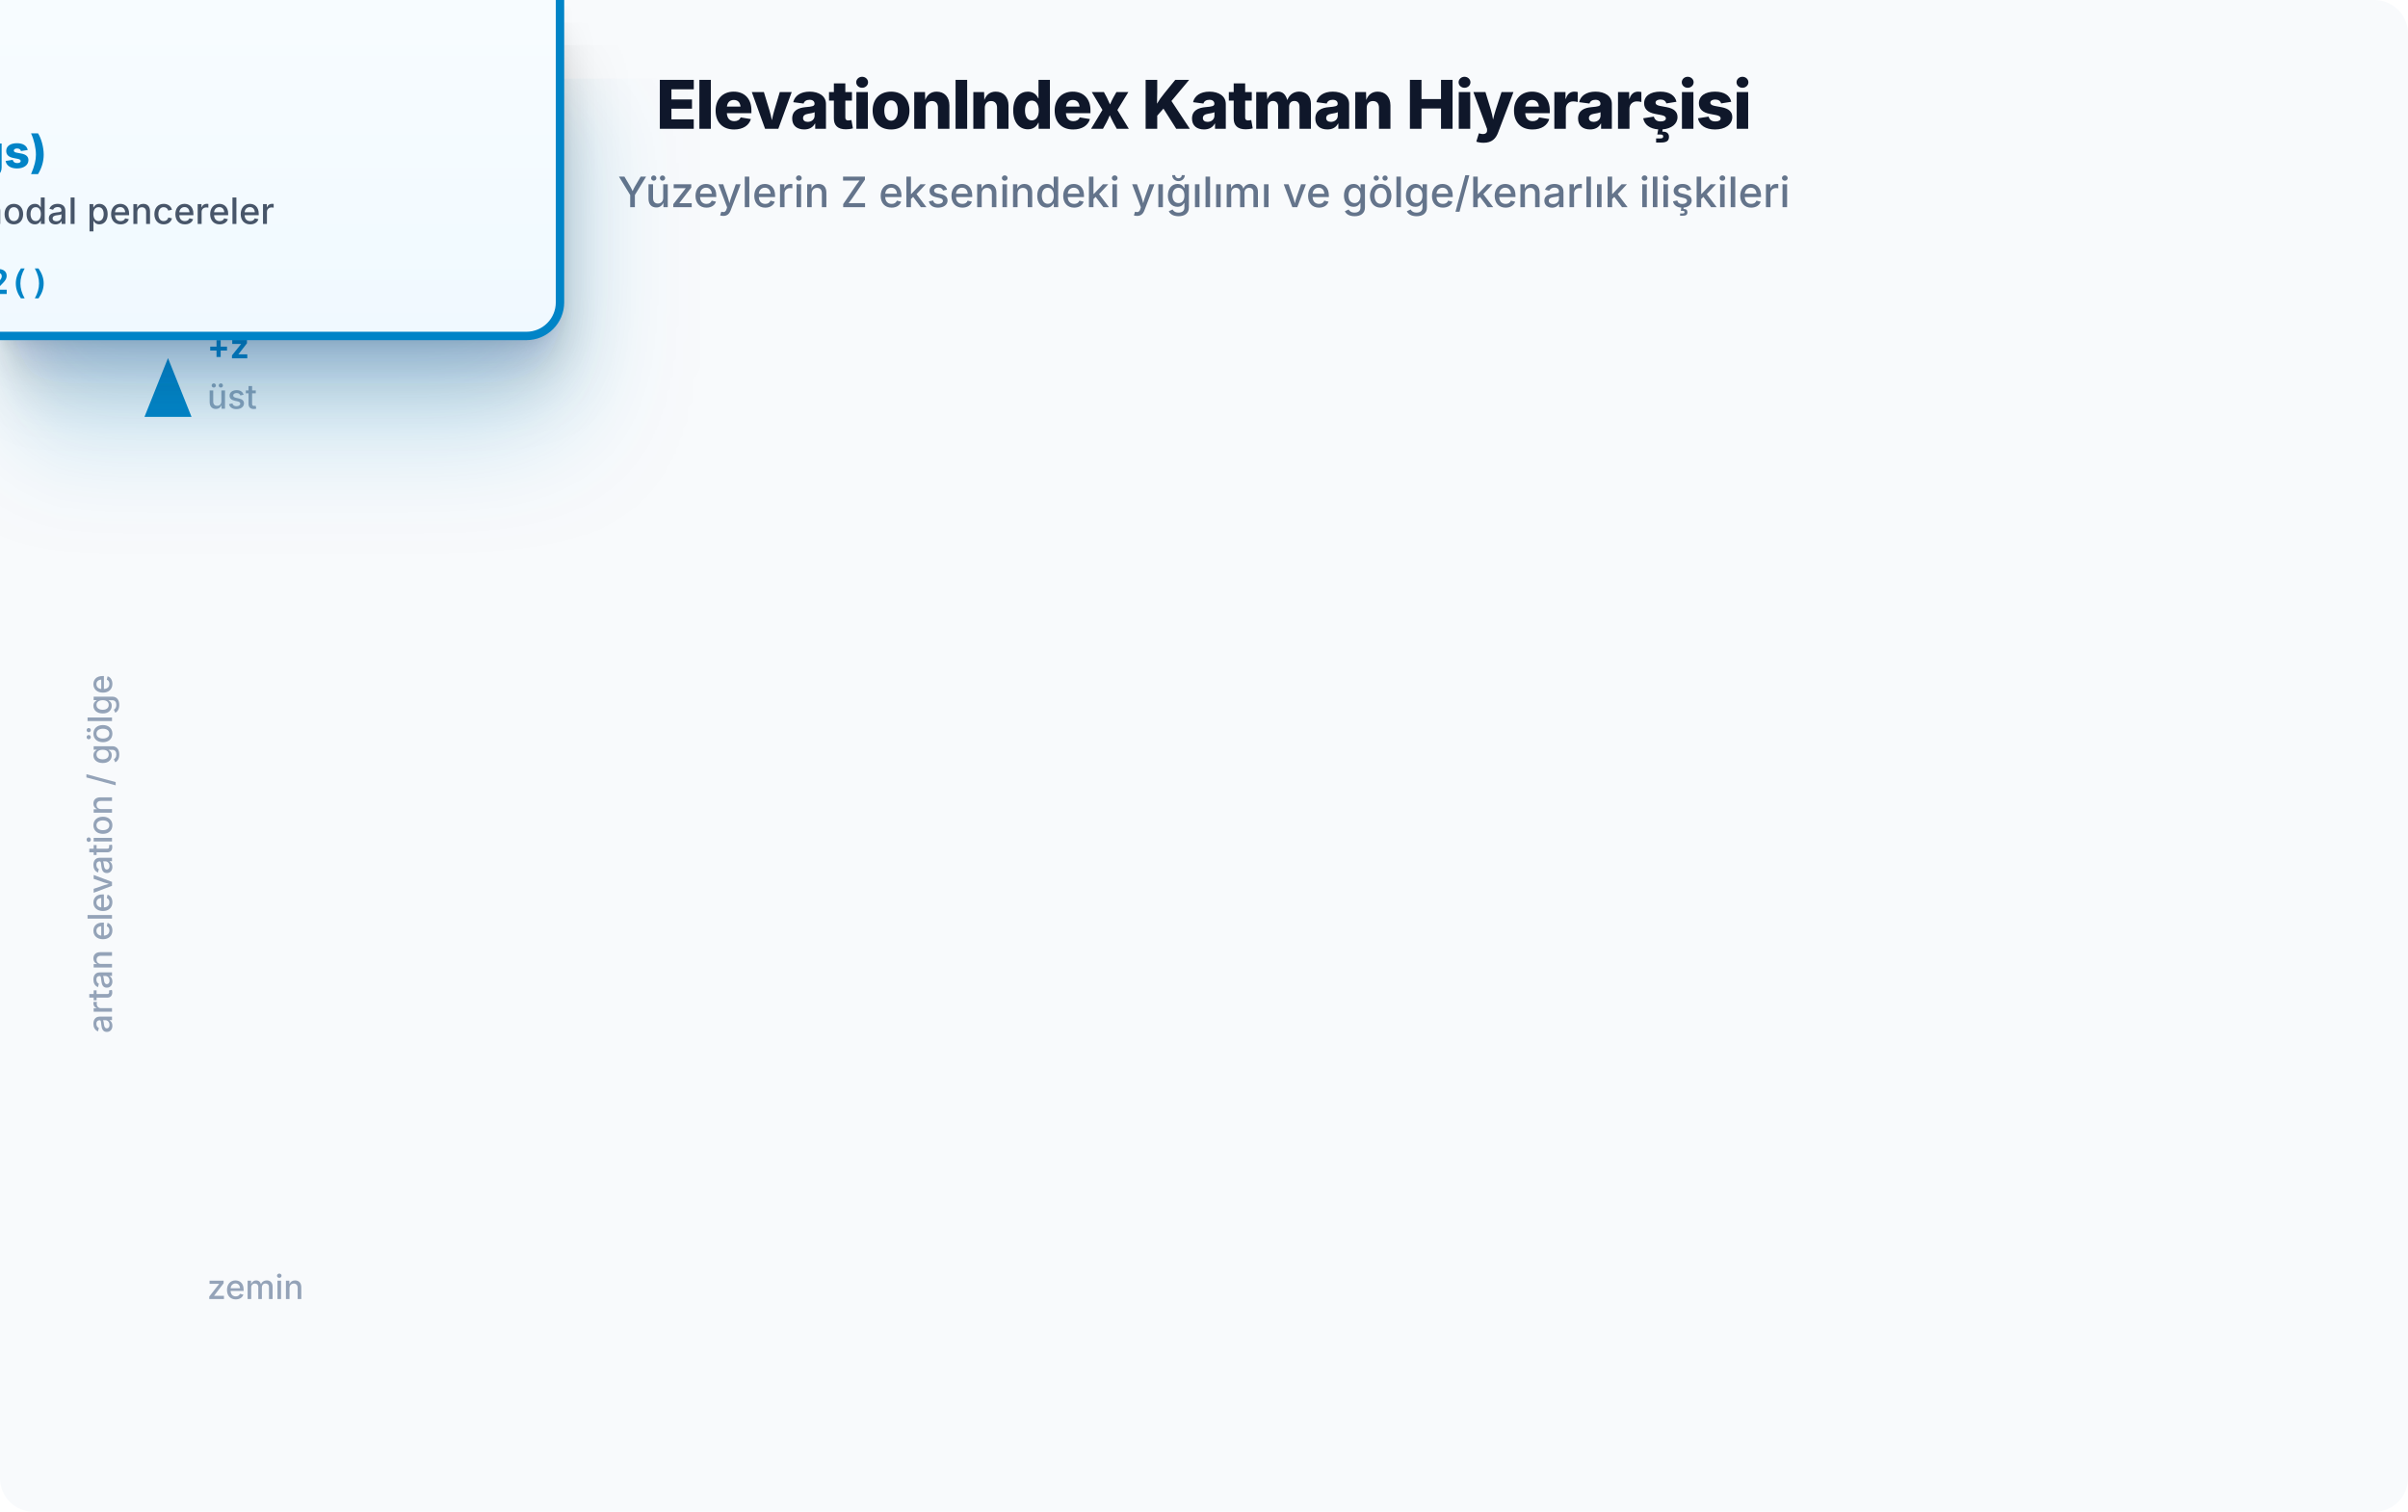
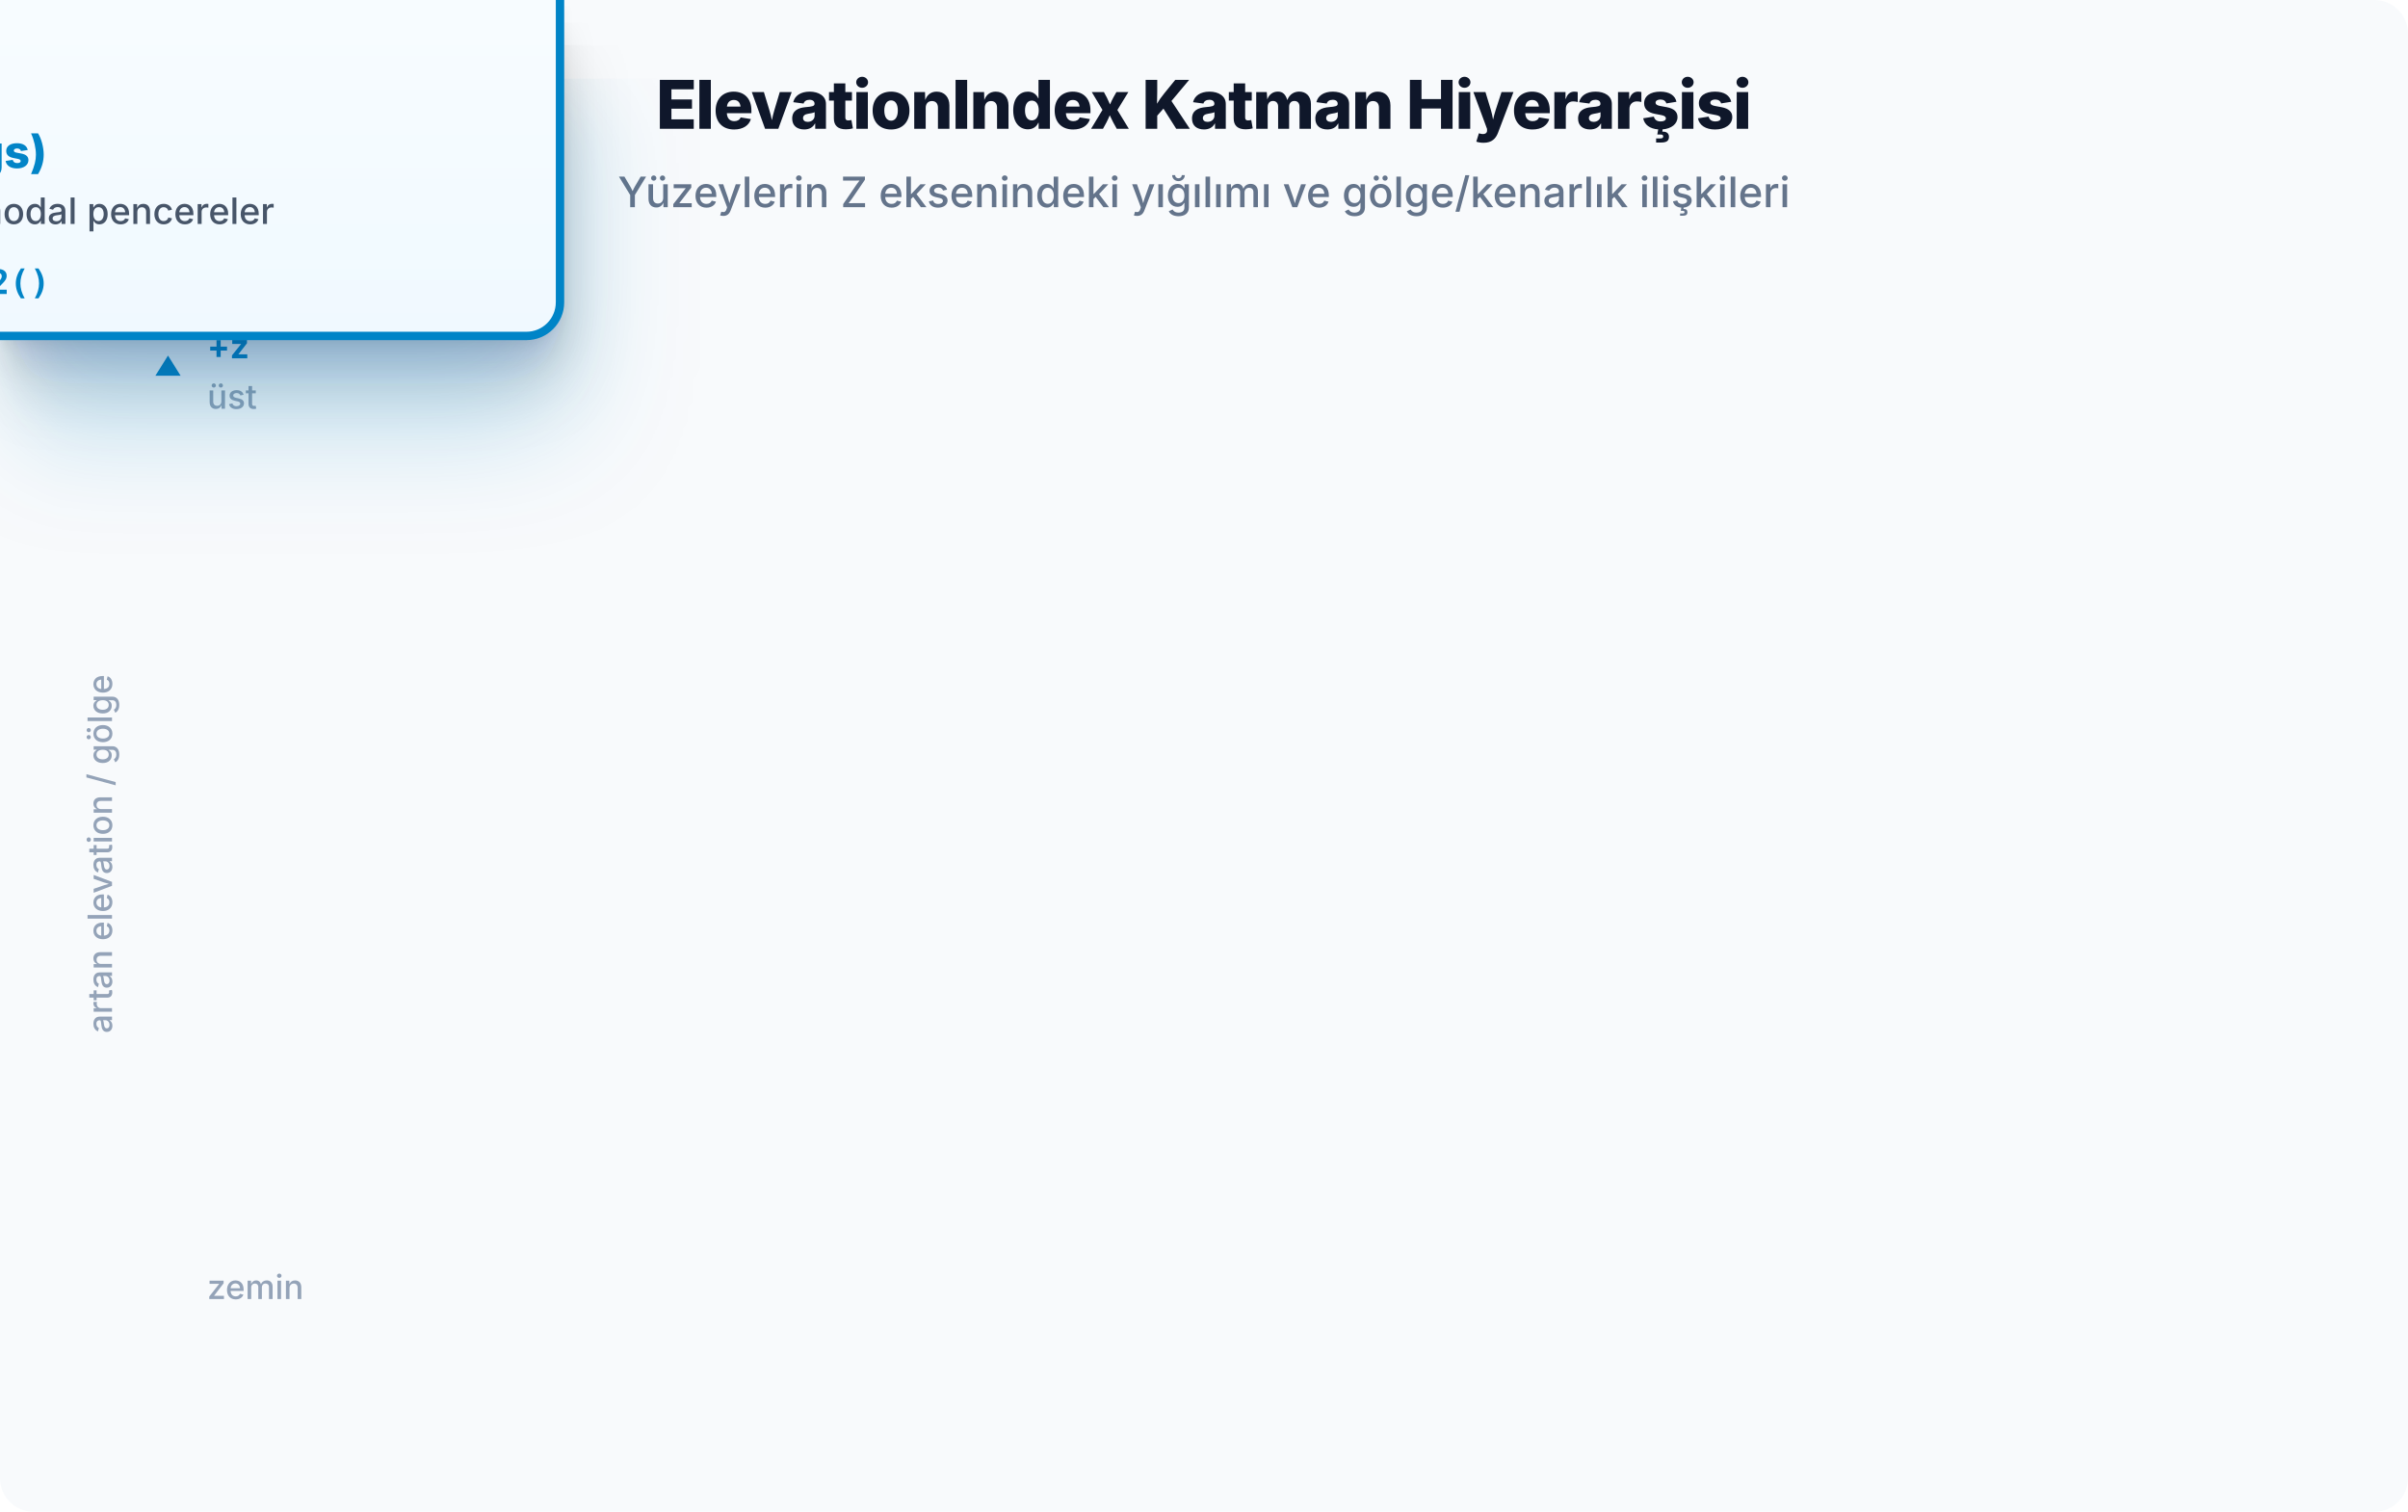
<svg xmlns="http://www.w3.org/2000/svg" viewBox="0 0 860 540">
  <defs>
    <filter id="shadow-bg" x="-15%" y="-15%" width="130%" height="130%">
      <feDropShadow dx="0" dy="2" stdDeviation="2" flood-color="#0f172a" flood-opacity="0.06" />
    </filter>
    <filter id="shadow-surface" x="-25%" y="-25%" width="150%" height="150%">
      <feDropShadow dx="0" dy="8" stdDeviation="6" flood-color="#0f172a" flood-opacity="0.10" />
    </filter>
    <filter id="shadow-elevated" x="-30%" y="-30%" width="160%" height="160%">
      <feDropShadow dx="0" dy="16" stdDeviation="12" flood-color="#0f172a" flood-opacity="0.16" />
    </filter>
    <filter id="shadow-modal" x="-40%" y="-40%" width="180%" height="180%">
      <feDropShadow dx="0" dy="28" stdDeviation="22" flood-color="#0284c7" flood-opacity="0.26" />
    </filter>
    <linearGradient id="grad-bg" x1="0" y1="0" x2="0" y2="1">
      <stop offset="0" stop-color="#ffffff" />
      <stop offset="1" stop-color="#f1f5f9" />
    </linearGradient>
    <linearGradient id="grad-surface" x1="0" y1="0" x2="0" y2="1">
      <stop offset="0" stop-color="#ffffff" />
      <stop offset="1" stop-color="#f8fafc" />
    </linearGradient>
    <linearGradient id="grad-elevated" x1="0" y1="0" x2="0" y2="1">
      <stop offset="0" stop-color="#f8fafc" />
      <stop offset="1" stop-color="#e2e8f0" />
    </linearGradient>
    <linearGradient id="grad-modal" x1="0" y1="0" x2="0" y2="1">
      <stop offset="0" stop-color="#ffffff" />
      <stop offset="1" stop-color="#f0f9ff" />
    </linearGradient>
    <linearGradient id="grad-zaxis" x1="0" y1="1" x2="0" y2="0">
      <stop offset="0" stop-color="#94a3b8" />
      <stop offset="1" stop-color="#0284c7" />
    </linearGradient>
-     <marker id="arrow-z" viewBox="0 0 10 10" refX="9" refY="5" markerWidth="7" markerHeight="7" orient="auto">
-       <path d="M 0 1 L 10 5 L 0 9 Z" fill="#0284c7" />
+     <marker id="arrow-z" viewBox="0 0 1 1" refX="0.4" refY="0" markerWidth="1" markerHeight="1" orient="auto-start-reverse" overflow="visible" preserveAspectRatio="xMidYMid">
+       <path d="M 1.4 0 L -1 1.5 L -1 -1.5 Z" fill="#0284c7" />
    </marker>
    <style>
      .title { font: 800 24px system-ui, -apple-system, sans-serif; fill: #0f172a; letter-spacing: -0.5px; text-anchor: middle; }
      .sub { font: 500 15px system-ui, -apple-system, sans-serif; fill: #64748b; text-anchor: middle; }
      .text-lbl { font: 800 16px system-ui, -apple-system, sans-serif; fill: #0f172a; }
      .text-desc { font: 500 13px system-ui, -apple-system, sans-serif; fill: #475569; }
      .text-shadow-label { font: 600 12px ui-monospace, SFMono-Regular, monospace; fill: #e11d48; }

      .layer-bg { fill: url(#grad-bg); stroke: #cbd5e1; stroke-width: 2; }
      .layer-surface { fill: url(#grad-surface); stroke: #cbd5e1; stroke-width: 2; }
      .layer-elevated { fill: url(#grad-elevated); stroke: #94a3b8; stroke-width: 2; }
      .layer-modal { fill: url(#grad-modal); stroke: #0284c7; stroke-width: 3; }

      .zlbl { font: 700 12px system-ui, -apple-system, sans-serif; fill: #0284c7; }
      .znote { font: 500 12px system-ui, -apple-system, sans-serif; fill: #94a3b8; }

      @keyframes float-modal {
        0%, 100% { transform: translate(430px, 210px) scale(1.15) rotateX(55deg) rotateZ(-10deg); }
        50% { transform: translate(430px, 190px) scale(1.15) rotateX(55deg) rotateZ(-10deg); }
      }
      @keyframes float-elevated {
        0%, 100% { transform: translate(430px, 270px) scale(1.3) rotateX(55deg) rotateZ(-10deg); }
        50% { transform: translate(430px, 255px) scale(1.3) rotateX(55deg) rotateZ(-10deg); }
      }
      @keyframes float-surface {
        0%, 100% { transform: translate(430px, 330px) scale(1.45) rotateX(55deg) rotateZ(-10deg); }
        50% { transform: translate(430px, 320px) scale(1.45) rotateX(55deg) rotateZ(-10deg); }
      }
      @keyframes float-base {
        0%, 100% { transform: translate(430px, 390px) scale(1.6) rotateX(55deg) rotateZ(-10deg); }
      }

      .modal-g { animation: float-modal 9s infinite ease-in-out; transform-origin: 0 0; }
      .elevated-g { animation: float-elevated 9s infinite ease-in-out; transform-origin: 0 0; }
      .surface-g { animation: float-surface 9s infinite ease-in-out; transform-origin: 0 0; }
      .base-g { animation: float-base 9s infinite ease-in-out; transform-origin: 0 0; }

      @media (prefers-reduced-motion: reduce) {
        .modal-g, .elevated-g, .surface-g, .base-g { animation: none; }
      }
    </style>
  </defs>
  <rect width="100%" height="100%" rx="12" fill="#f8fafc" />
  <text x="430" y="46" class="title">ElevationIndex Katman Hiyerarşisi</text>
  <text x="430" y="74" class="sub">Yüzeylerin Z eksenindeki yığılımı ve gölge/kenarlık ilişkileri</text>
  <g>
    <line x1="60" y1="470" x2="60" y2="130" stroke="url(#grad-zaxis)" stroke-width="3" stroke-linecap="round" marker-end="url(#arrow-z)" />
    <text x="74" y="128" class="zlbl">+z</text>
    <text x="74" y="146" class="znote">üst</text>
    <text x="74" y="464" class="znote">zemin</text>
    <text x="40" y="305" class="znote" transform="rotate(-90 40 305)" text-anchor="middle">artan elevation / gölge</text>
  </g>
  <g class="base-g">
    <rect x="-200" y="-120" width="400" height="240" rx="12" class="layer-bg" filter="url(#shadow-bg)" />
    <text x="-170" y="60" class="text-lbl">Background (Zemin)</text>
    <text x="-170" y="80" class="text-desc">Uygulamanın en alt pencere tabanı</text>
  </g>
  <g class="surface-g">
    <rect x="-200" y="-120" width="400" height="240" rx="12" class="layer-surface" filter="url(#shadow-surface)" />
    <text x="-170" y="60" class="text-lbl">Surface (Paneller &amp; Editör)</text>
    <text x="-170" y="80" class="text-desc">Editör alanları, sidebar ve workspace panelleri</text>
    <text x="-170" y="105" class="text-shadow-label">shadow_sm() / border_muted()</text>
  </g>
  <g class="elevated-g">
    <rect x="-200" y="-120" width="400" height="240" rx="12" class="layer-elevated" filter="url(#shadow-elevated)" />
    <text x="-170" y="60" class="text-lbl">ElevatedSurface (Popover &amp; Tooltip)</text>
    <text x="-170" y="80" class="text-desc">Açılır menüler, dropdown ve bilgi kutuları</text>
    <text x="-170" y="105" class="text-shadow-label">shadow_md() / border_primary()</text>
  </g>
  <g class="modal-g">
    <rect x="-200" y="-120" width="400" height="240" rx="12" class="layer-modal" filter="url(#shadow-modal)" />
    <text x="-170" y="60" class="text-lbl" style="fill:#0284c7">ModalSurface (Dialogs)</text>
    <text x="-170" y="80" class="text-desc">Kullanıcı eylemi bekleyen modal pencereler</text>
    <text x="-170" y="105" class="text-shadow-label" style="fill:#0284c7">shadow_2xl() / .border_2()</text>
  </g>
</svg>
